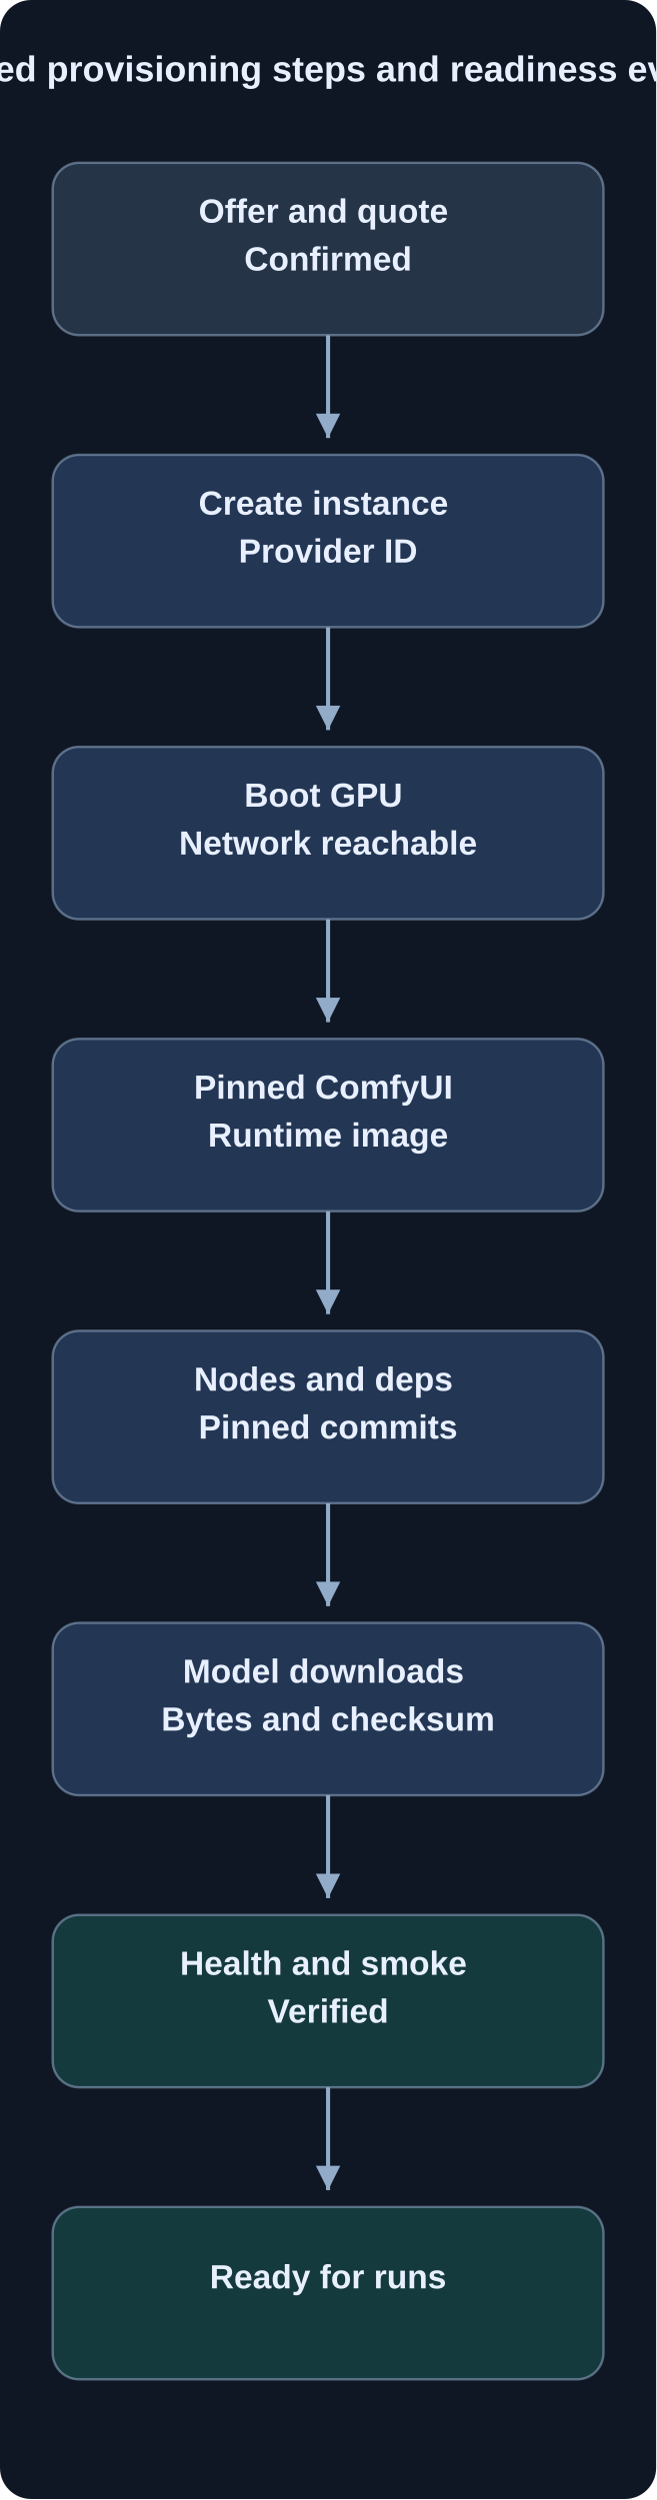
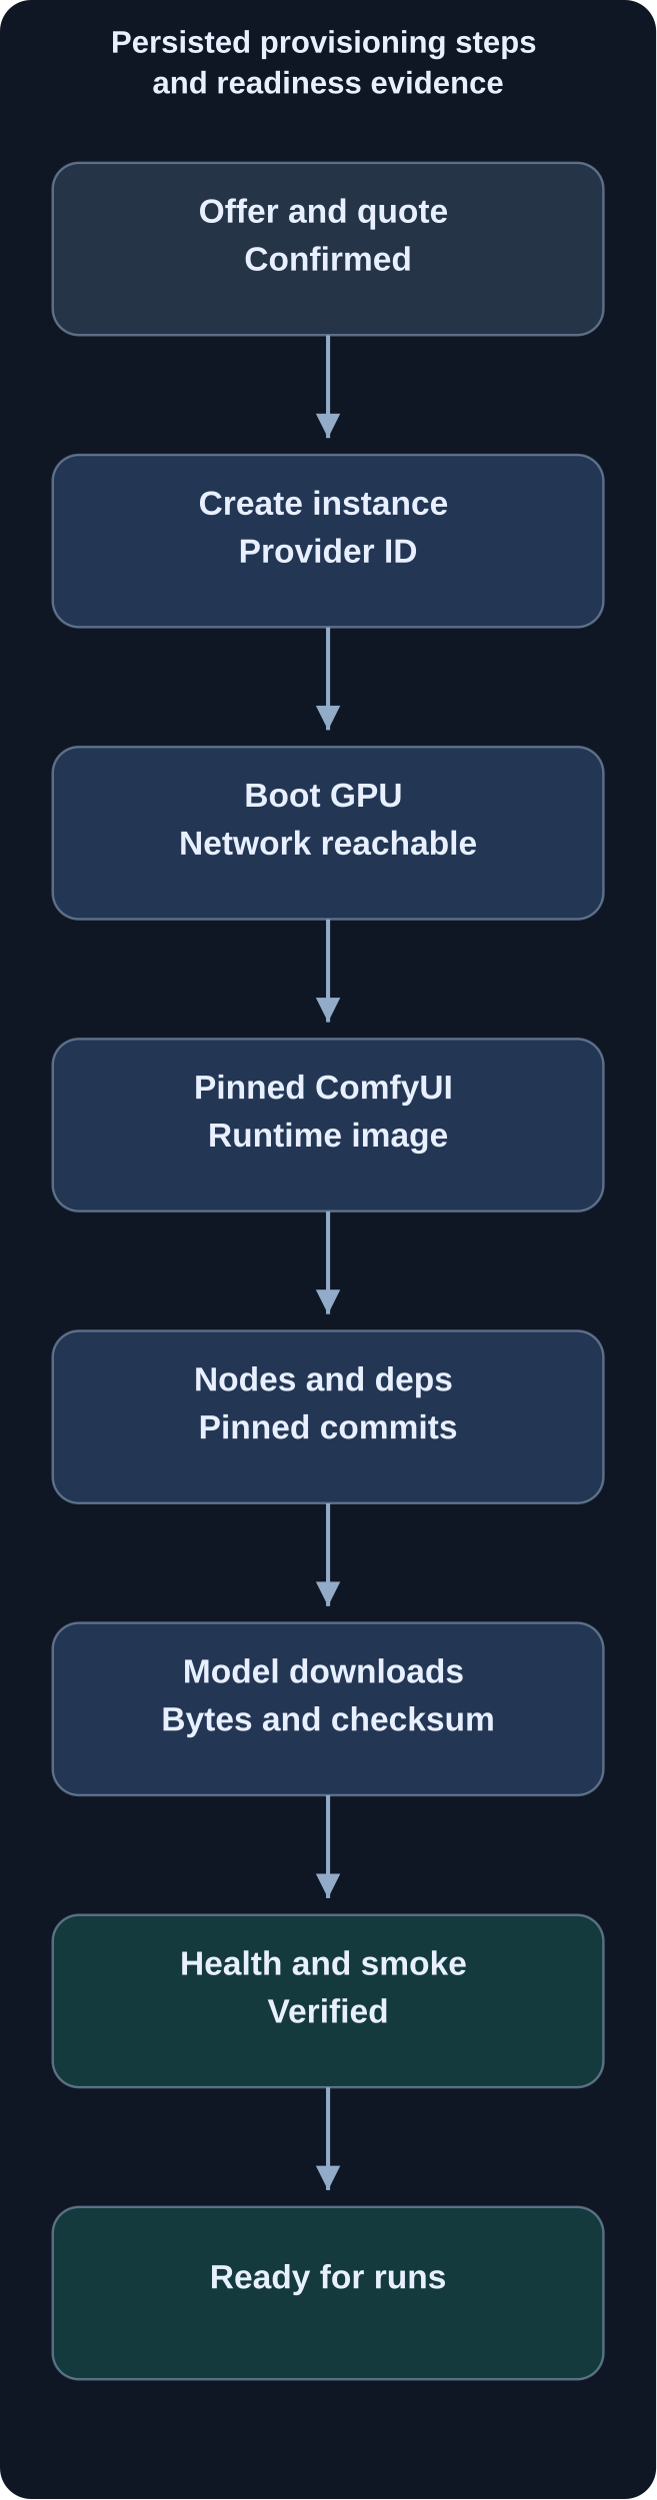
<svg xmlns="http://www.w3.org/2000/svg" viewBox="0 0 274 1044" width="274" height="1044" role="img" aria-label="Persisted provisioning steps and readiness evidence">
  <defs>
    <marker id="arrow" markerWidth="8" markerHeight="8" refX="6" refY="3" orient="auto">
      <path d="M0 0 L6 3 L0 6 Z" fill="#91abc9" />
    </marker>
  </defs>
  <rect width="274" height="1044" fill="#101724" rx="13" />
-   <text x="137" y="34" text-anchor="middle" font-family="Arial, sans-serif" font-size="15" font-weight="700" fill="#e8f0ff">Persisted provisioning steps and readiness evidence</text>
+   <text x="137" y="22" text-anchor="middle" font-family="Arial, sans-serif" font-size="13" font-weight="700" fill="#e8f0ff">
+     <tspan x="137" y="22">Persisted provisioning steps</tspan>
+     <tspan x="137" y="39">and readiness evidence</tspan>
+   </text>
  <path d="M137,140 C137,165 137,165 137,183" fill="none" stroke="#91abc9" stroke-width="1.7" marker-end="url(#arrow)" />
  <path d="M137,262 C137,287 137,287 137,305" fill="none" stroke="#91abc9" stroke-width="1.7" marker-end="url(#arrow)" />
  <path d="M137,384 C137,409 137,409 137,427" fill="none" stroke="#91abc9" stroke-width="1.7" marker-end="url(#arrow)" />
  <path d="M137,506 C137,531 137,531 137,549" fill="none" stroke="#91abc9" stroke-width="1.7" marker-end="url(#arrow)" />
  <path d="M137,628 C137,653 137,653 137,671" fill="none" stroke="#91abc9" stroke-width="1.7" marker-end="url(#arrow)" />
  <path d="M137,750 C137,775 137,775 137,793" fill="none" stroke="#91abc9" stroke-width="1.7" marker-end="url(#arrow)" />
  <path d="M137,872 C137,897 137,897 137,915" fill="none" stroke="#91abc9" stroke-width="1.7" marker-end="url(#arrow)" />
  <rect x="22" y="68" width="230" height="72" rx="11" fill="#263448" stroke="#91abc9" stroke-opacity=".55" />
  <text text-anchor="middle" font-size="14" font-weight="600" font-family="Arial, sans-serif" fill="#e8f0ff">
    <tspan x="137" y="93">Offer and quote</tspan>
    <tspan x="137" y="113">Confirmed</tspan>
  </text>
  <rect x="22" y="190" width="230" height="72" rx="11" fill="#233654" stroke="#91abc9" stroke-opacity=".55" />
  <text text-anchor="middle" font-size="14" font-weight="600" font-family="Arial, sans-serif" fill="#e8f0ff">
    <tspan x="137" y="215">Create instance</tspan>
    <tspan x="137" y="235">Provider ID</tspan>
  </text>
  <rect x="22" y="312" width="230" height="72" rx="11" fill="#233654" stroke="#91abc9" stroke-opacity=".55" />
  <text text-anchor="middle" font-size="14" font-weight="600" font-family="Arial, sans-serif" fill="#e8f0ff">
    <tspan x="137" y="337">Boot GPU</tspan>
    <tspan x="137" y="357">Network reachable</tspan>
  </text>
  <rect x="22" y="434" width="230" height="72" rx="11" fill="#233654" stroke="#91abc9" stroke-opacity=".55" />
  <text text-anchor="middle" font-size="14" font-weight="600" font-family="Arial, sans-serif" fill="#e8f0ff">
    <tspan x="137" y="459">Pinned ComfyUI</tspan>
    <tspan x="137" y="479">Runtime image</tspan>
  </text>
  <rect x="22" y="556" width="230" height="72" rx="11" fill="#233654" stroke="#91abc9" stroke-opacity=".55" />
  <text text-anchor="middle" font-size="14" font-weight="600" font-family="Arial, sans-serif" fill="#e8f0ff">
    <tspan x="137" y="581">Nodes and deps</tspan>
    <tspan x="137" y="601">Pinned commits</tspan>
  </text>
  <rect x="22" y="678" width="230" height="72" rx="11" fill="#233654" stroke="#91abc9" stroke-opacity=".55" />
  <text text-anchor="middle" font-size="14" font-weight="600" font-family="Arial, sans-serif" fill="#e8f0ff">
    <tspan x="137" y="703">Model downloads</tspan>
    <tspan x="137" y="723">Bytes and checksum</tspan>
  </text>
  <rect x="22" y="800" width="230" height="72" rx="11" fill="#153a3e" stroke="#91abc9" stroke-opacity=".55" />
  <text text-anchor="middle" font-size="14" font-weight="600" font-family="Arial, sans-serif" fill="#e8f0ff">
    <tspan x="137" y="825">Health and smoke</tspan>
    <tspan x="137" y="845">Verified</tspan>
  </text>
  <rect x="22" y="922" width="230" height="72" rx="11" fill="#153a3e" stroke="#91abc9" stroke-opacity=".55" />
  <text text-anchor="middle" font-size="14" font-weight="600" font-family="Arial, sans-serif" fill="#e8f0ff">
    <tspan x="137" y="956">Ready for runs</tspan>
  </text>
</svg>
